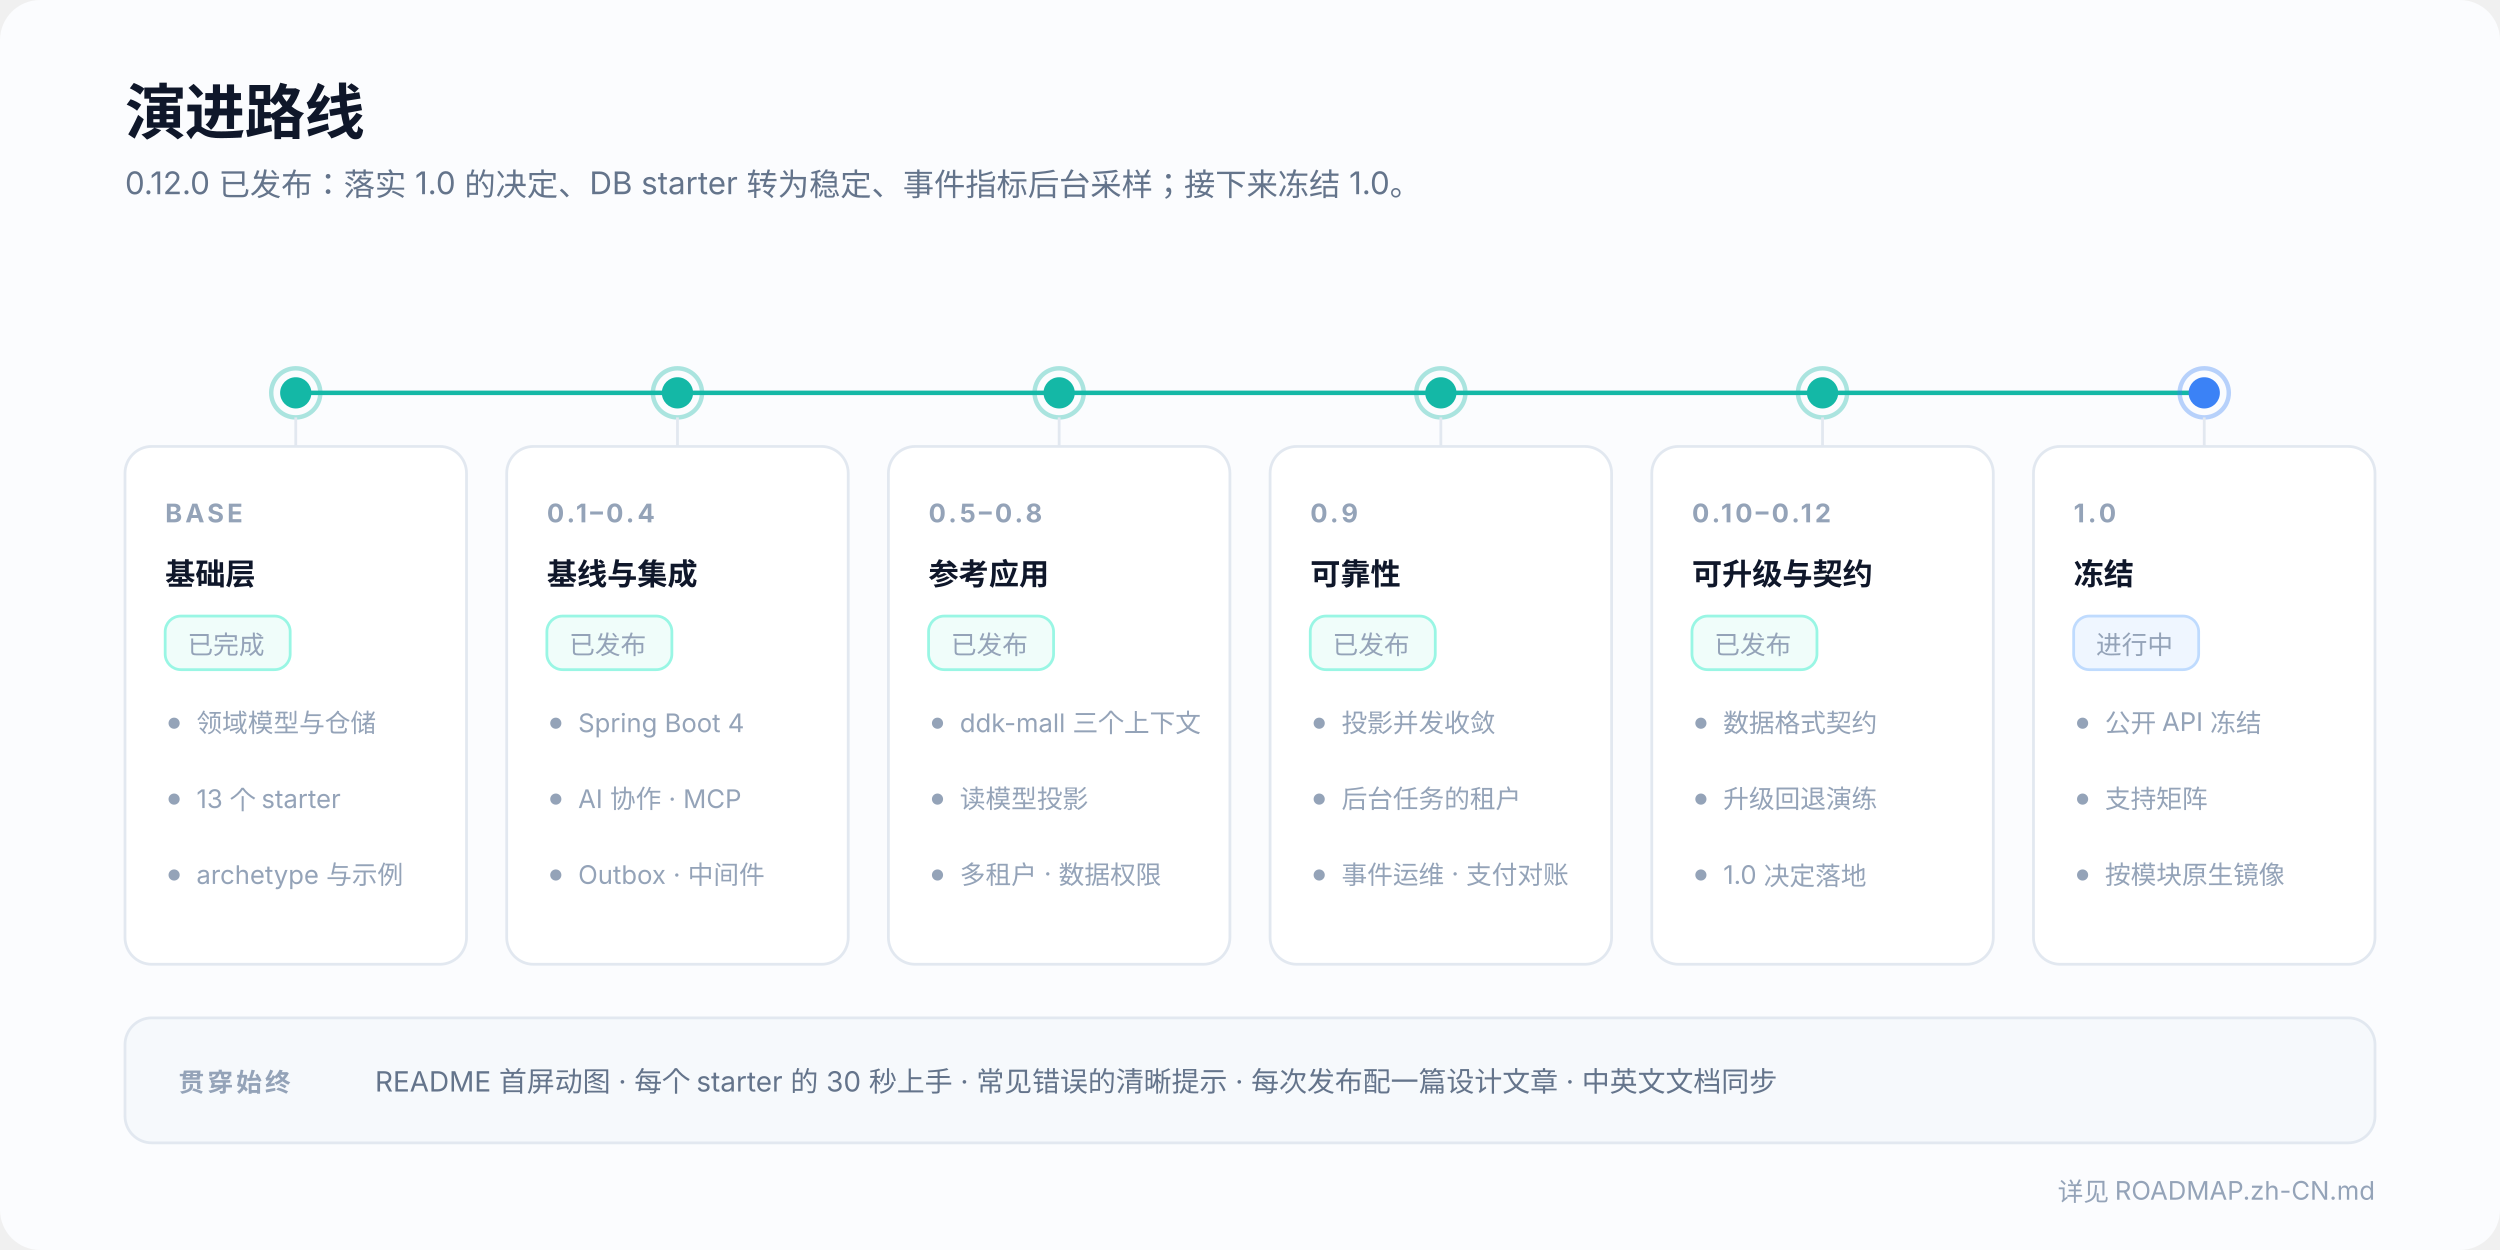
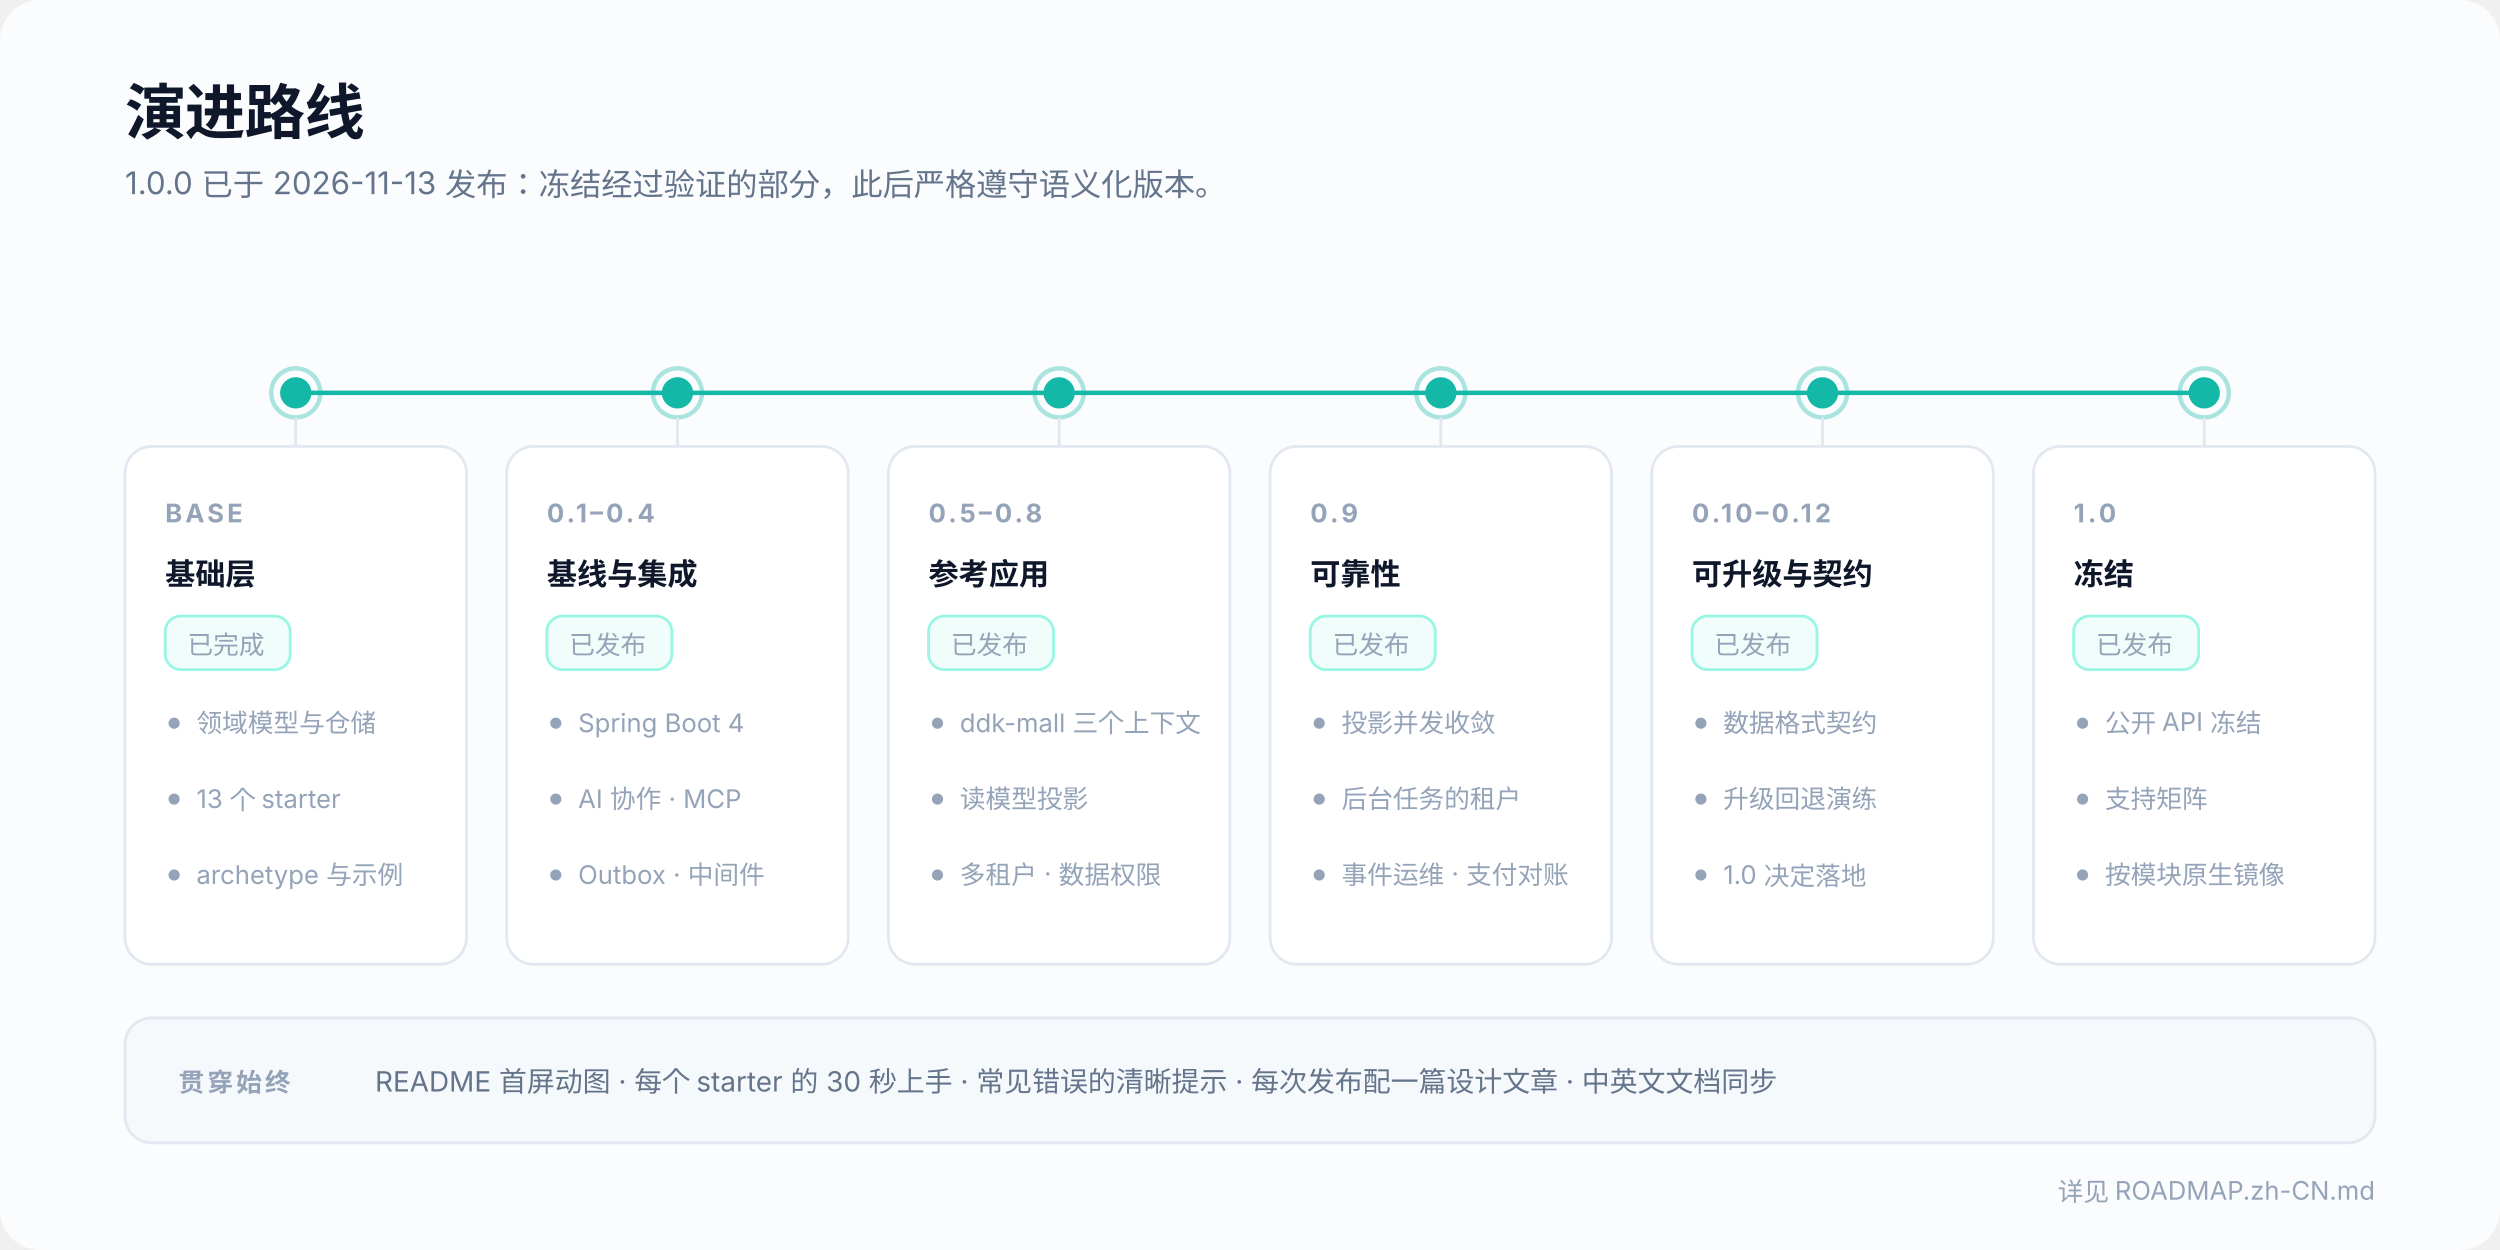
<svg xmlns="http://www.w3.org/2000/svg" viewBox="0 0 1120 560" width="1120" height="560" role="img" aria-labelledby="ttl dsc" style="max-width:100%;height:auto">
  <defs>
    <marker id="ar" viewBox="0 0 10 10" refX="9" refY="5" markerWidth="7" markerHeight="7" orient="auto-start-reverse">
      <path class="mk" d="M0 0 L10 5 L0 10 z" />
    </marker>
    <marker id="ar-b" viewBox="0 0 10 10" refX="9" refY="5" markerWidth="7" markerHeight="7" orient="auto-start-reverse">
      <path class="mk-b" d="M0 0 L10 5 L0 10 z" />
    </marker>
    <marker id="ar-v" viewBox="0 0 10 10" refX="9" refY="5" markerWidth="7" markerHeight="7" orient="auto-start-reverse">
      <path class="mk-v" d="M0 0 L10 5 L0 10 z" />
    </marker>
  </defs>
  <style>
    text{font-family:-apple-system,BlinkMacSystemFont,"Segoe UI","PingFang SC","Hiragino Sans GB","Microsoft YaHei",Inter,Roboto,sans-serif;}
    .bg{fill:#FBFCFE}
    .title{font-size:27px;font-weight:700;fill:#0F172A;letter-spacing:-.2px}
    .sub{font-size:14px;font-weight:400;fill:#64748B}
    .kicker{font-size:11.5px;font-weight:700;fill:#94A3B8;letter-spacing:1.4px}
    .lbl{font-size:15px;font-weight:650;fill:#0F172A}
    .lbl-sm{font-size:13.5px;font-weight:650;fill:#0F172A}
    .txt{font-size:12.5px;font-weight:400;fill:#64748B}
    .txt-xs{font-size:11.5px;font-weight:400;fill:#94A3B8}
    .mono{font-family:ui-monospace,SFMono-Regular,Menlo,Consolas,"Liberation Mono",monospace;font-size:12px;font-weight:500;fill:#334155}
    .mono-sm{font-family:ui-monospace,SFMono-Regular,Menlo,Consolas,"Liberation Mono",monospace;font-size:11px;font-weight:500;fill:#64748B}
    .edgelbl{font-size:11.5px;font-weight:500;fill:#64748B}

    .card{fill:#FFFFFF;stroke:#E2E8F0;stroke-width:1.25}
    .group{fill:#F1F5F9;fill-opacity:.55;stroke:#E2E8F0;stroke-width:1.25}
    .blue{fill:#EFF6FF;stroke:#BFDBFE;stroke-width:1.25}
    .teal{fill:#F0FDFA;stroke:#99F6E4;stroke-width:1.25}
    .violet{fill:#F5F3FF;stroke:#DDD6FE;stroke-width:1.25}
    .amber{fill:#FFFBEB;stroke:#FDE68A;stroke-width:1.25}
    .rose{fill:#FFF1F2;stroke:#FECDD3;stroke-width:1.25}
    .slate{fill:#F8FAFC;stroke:#E2E8F0;stroke-width:1.25}

    .t-blue{fill:#1D4ED8} .t-teal{fill:#0F766E} .t-violet{fill:#6D28D9}
    .t-amber{fill:#B45309} .t-rose{fill:#BE123C} .t-ink{fill:#0F172A}

    .edge{stroke:#94A3B8;stroke-width:1.6;fill:none;marker-end:url(#ar)}
    .edge-b{stroke:#3B82F6;stroke-width:1.8;fill:none;marker-end:url(#ar-b)}
    .edge-v{stroke:#8B5CF6;stroke-width:1.6;fill:none;stroke-dasharray:6 5;marker-end:url(#ar-v)}
    .edge-x{stroke:#F43F5E;stroke-width:1.6;fill:none;stroke-dasharray:5 5}
    .rail{stroke:#E2E8F0;stroke-width:2;fill:none}
    .hair{stroke:#E2E8F0;stroke-width:1.25;fill:none}
    .mk{fill:#94A3B8} .mk-b{fill:#3B82F6} .mk-v{fill:#8B5CF6}

    @media (prefers-color-scheme: dark) {
      .bg{fill:#0B1120}
      .title{fill:#F1F5F9} .sub{fill:#94A3B8} .kicker{fill:#64748B}
      .lbl,.lbl-sm{fill:#E2E8F0} .txt{fill:#94A3B8} .txt-xs{fill:#64748B}
      .mono{fill:#CBD5E1} .mono-sm{fill:#94A3B8} .edgelbl{fill:#94A3B8}
      .card{fill:#111827;stroke:#283548}
      .group{fill:#0F172A;fill-opacity:.7;stroke:#1E293B}
      .blue{fill:#111E38;stroke:#1E40AF}
      .teal{fill:#0C2620;stroke:#115E59}
      .violet{fill:#1A1333;stroke:#5B21B6}
      .amber{fill:#271B08;stroke:#92400E}
      .rose{fill:#2A0F17;stroke:#9F1239}
      .slate{fill:#131C2B;stroke:#283548}
      .t-blue{fill:#93C5FD} .t-teal{fill:#5EEAD4} .t-violet{fill:#C4B5FD}
      .t-amber{fill:#FCD34D} .t-rose{fill:#FDA4AF} .t-ink{fill:#E2E8F0}
      .edge{stroke:#64748B} .edge-b{stroke:#60A5FA} .edge-v{stroke:#A78BFA}
      .edge-x{stroke:#FB7185}
      .rail{stroke:#1E293B} .hair{stroke:#1E293B}
      .mk{fill:#64748B} .mk-b{fill:#60A5FA} .mk-v{fill:#A78BFA}
    }
</style>
  <rect class="bg" width="1120" height="560" rx="18" />
  <text class="title" x="56" y="60">演进路线</text>
-   <text class="sub" x="56" y="87">0.12.0 已发布：落实 1.0 的决定、DB starter 转为稳定、事件指标后台采样；接下来冻结 1.0。</text>
+   <text class="sub" x="56" y="87">1.0.0 已于 2026-11-13 发布：冻结经过验证的部分，此后严格遵守语义化版本。</text>
  <path class="rail" d="M132.5 176 L987.5 176" />
  <path d="M132.5 176 L987.5 176" stroke="#14B8A6" stroke-width="2" fill="none" />
  <rect x="56" y="200" width="153" height="232" rx="12" class="card" />
  <circle cx="132.5" cy="176" r="7" fill="#14B8A6" />
  <circle cx="132.5" cy="176" r="11" fill="none" stroke="#14B8A6" stroke-opacity=".35" stroke-width="2" />
  <path class="hair" d="M132.5 187 L132.5 200" />
  <text class="kicker" x="74" y="234">BASE</text>
  <text class="lbl-sm" x="74" y="262">基础层</text>
  <rect x="74" y="276" width="56" height="24" rx="7" class="teal" />
  <text class="txt-xs" x="84" y="293">已完成</text>
  <circle cx="78" cy="324" r="2.5" fill="#94A3B8" />
  <text class="txt-xs" x="88" y="328">领域模型与仓储</text>
  <circle cx="78" cy="358" r="2.5" fill="#94A3B8" />
  <text class="txt-xs" x="88" y="362">13 个 starter</text>
  <circle cx="78" cy="392" r="2.5" fill="#94A3B8" />
  <text class="txt-xs" x="88" y="396">archetype 与示例</text>
  <rect x="227" y="200" width="153" height="232" rx="12" class="card" />
  <circle cx="303.5" cy="176" r="7" fill="#14B8A6" />
  <circle cx="303.5" cy="176" r="11" fill="none" stroke="#14B8A6" stroke-opacity=".35" stroke-width="2" />
  <path class="hair" d="M303.5 187 L303.5 200" />
  <text class="kicker" x="245" y="234">0.1–0.4</text>
  <text class="lbl-sm" x="245" y="262">基线与集成</text>
  <rect x="245" y="276" width="56" height="24" rx="7" class="teal" />
  <text class="txt-xs" x="255" y="293">已发布</text>
  <circle cx="249" cy="324" r="2.5" fill="#94A3B8" />
  <text class="txt-xs" x="259" y="328">Spring Boot 4</text>
  <circle cx="249" cy="358" r="2.5" fill="#94A3B8" />
  <text class="txt-xs" x="259" y="362">AI 协作 · MCP</text>
  <circle cx="249" cy="392" r="2.5" fill="#94A3B8" />
  <text class="txt-xs" x="259" y="396">Outbox · 中间件</text>
  <rect x="398" y="200" width="153" height="232" rx="12" class="card" />
  <circle cx="474.5" cy="176" r="7" fill="#14B8A6" />
  <circle cx="474.5" cy="176" r="11" fill="none" stroke="#14B8A6" stroke-opacity=".35" stroke-width="2" />
  <path class="hair" d="M474.5 187 L474.5 200" />
  <text class="kicker" x="416" y="234">0.5–0.8</text>
  <text class="lbl-sm" x="416" y="262">参考应用</text>
  <rect x="416" y="276" width="56" height="24" rx="7" class="teal" />
  <text class="txt-xs" x="426" y="293">已发布</text>
  <circle cx="420" cy="324" r="2.5" fill="#94A3B8" />
  <text class="txt-xs" x="430" y="328">ddk-mall 三个上下文</text>
  <circle cx="420" cy="358" r="2.5" fill="#94A3B8" />
  <text class="txt-xs" x="430" y="362">读模型投影</text>
  <circle cx="420" cy="392" r="2.5" fill="#94A3B8" />
  <text class="txt-xs" x="430" y="396">多租户 · 数据权限</text>
  <rect x="569" y="200" width="153" height="232" rx="12" class="card" />
  <circle cx="645.5" cy="176" r="7" fill="#14B8A6" />
  <circle cx="645.5" cy="176" r="11" fill="none" stroke="#14B8A6" stroke-opacity=".35" stroke-width="2" />
  <path class="hair" d="M645.5 187 L645.5 200" />
  <text class="kicker" x="587" y="234">0.9</text>
  <text class="lbl-sm" x="587" y="262">可靠性</text>
  <rect x="587" y="276" width="56" height="24" rx="7" class="teal" />
  <text class="txt-xs" x="597" y="293">已发布</text>
  <circle cx="591" cy="324" r="2.5" fill="#94A3B8" />
  <text class="txt-xs" x="601" y="328">投影并发收敛</text>
  <circle cx="591" cy="358" r="2.5" fill="#94A3B8" />
  <text class="txt-xs" x="601" y="362">后台任务的租户</text>
  <circle cx="591" cy="392" r="2.5" fill="#94A3B8" />
  <text class="txt-xs" x="601" y="396">事件运维 · 支付对账</text>
  <rect x="740" y="200" width="153" height="232" rx="12" class="card" />
  <circle cx="816.5" cy="176" r="7" fill="#14B8A6" />
  <circle cx="816.5" cy="176" r="11" fill="none" stroke="#14B8A6" stroke-opacity=".35" stroke-width="2" />
  <path class="hair" d="M816.5 187 L816.5 200" />
  <text class="kicker" x="758" y="234">0.10–0.12</text>
  <text class="lbl-sm" x="758" y="262">可升级与契约</text>
  <rect x="758" y="276" width="56" height="24" rx="7" class="teal" />
  <text class="txt-xs" x="768" y="293">已发布</text>
  <circle cx="762" cy="324" r="2.5" fill="#94A3B8" />
  <text class="txt-xs" x="772" y="328">数据格式契约</text>
  <circle cx="762" cy="358" r="2.5" fill="#94A3B8" />
  <text class="txt-xs" x="772" y="362">升级回退演练</text>
  <circle cx="762" cy="392" r="2.5" fill="#94A3B8" />
  <text class="txt-xs" x="772" y="396">1.0 决定落地</text>
  <rect x="911" y="200" width="153" height="232" rx="12" class="card" />
-   <circle cx="987.5" cy="176" r="7" fill="#3B82F6" />
-   <circle cx="987.5" cy="176" r="11" fill="none" stroke="#3B82F6" stroke-opacity=".35" stroke-width="2" />
+   <circle cx="987.5" cy="176" r="7" fill="#14B8A6" />
+   <circle cx="987.5" cy="176" r="11" fill="none" stroke="#14B8A6" stroke-opacity=".35" stroke-width="2" />
  <path class="hair" d="M987.5 187 L987.5 200" />
  <text class="kicker" x="929" y="234">1.0</text>
  <text class="lbl-sm" x="929" y="262">冻结</text>
-   <rect x="929" y="276" width="56" height="24" rx="7" class="blue" />
-   <text class="txt-xs" x="939" y="293">进行中</text>
+   <rect x="929" y="276" width="56" height="24" rx="7" class="teal" />
+   <text class="txt-xs" x="939" y="293">已发布</text>
  <circle cx="933" cy="324" r="2.5" fill="#94A3B8" />
  <text class="txt-xs" x="943" y="328">公开 API 冻结</text>
  <circle cx="933" cy="358" r="2.5" fill="#94A3B8" />
  <text class="txt-xs" x="943" y="362">支持矩阵</text>
  <circle cx="933" cy="392" r="2.5" fill="#94A3B8" />
  <text class="txt-xs" x="943" y="396">按模块原生镜像</text>
  <rect x="56" y="456" width="1008" height="56" rx="12" class="group" />
  <text class="kicker" x="80" y="489">贯穿始终</text>
  <text class="txt" x="168" y="489">README 首屏动图 · 每个 starter 的 30 秒上手 · 常见错误的清晰提示 · 每次发布配一篇设计文章 · 中英文文档同步</text>
  <text class="txt-xs" x="1064" y="538" text-anchor="end">详见 ROADMAP.zh-CN.md</text>
</svg>
